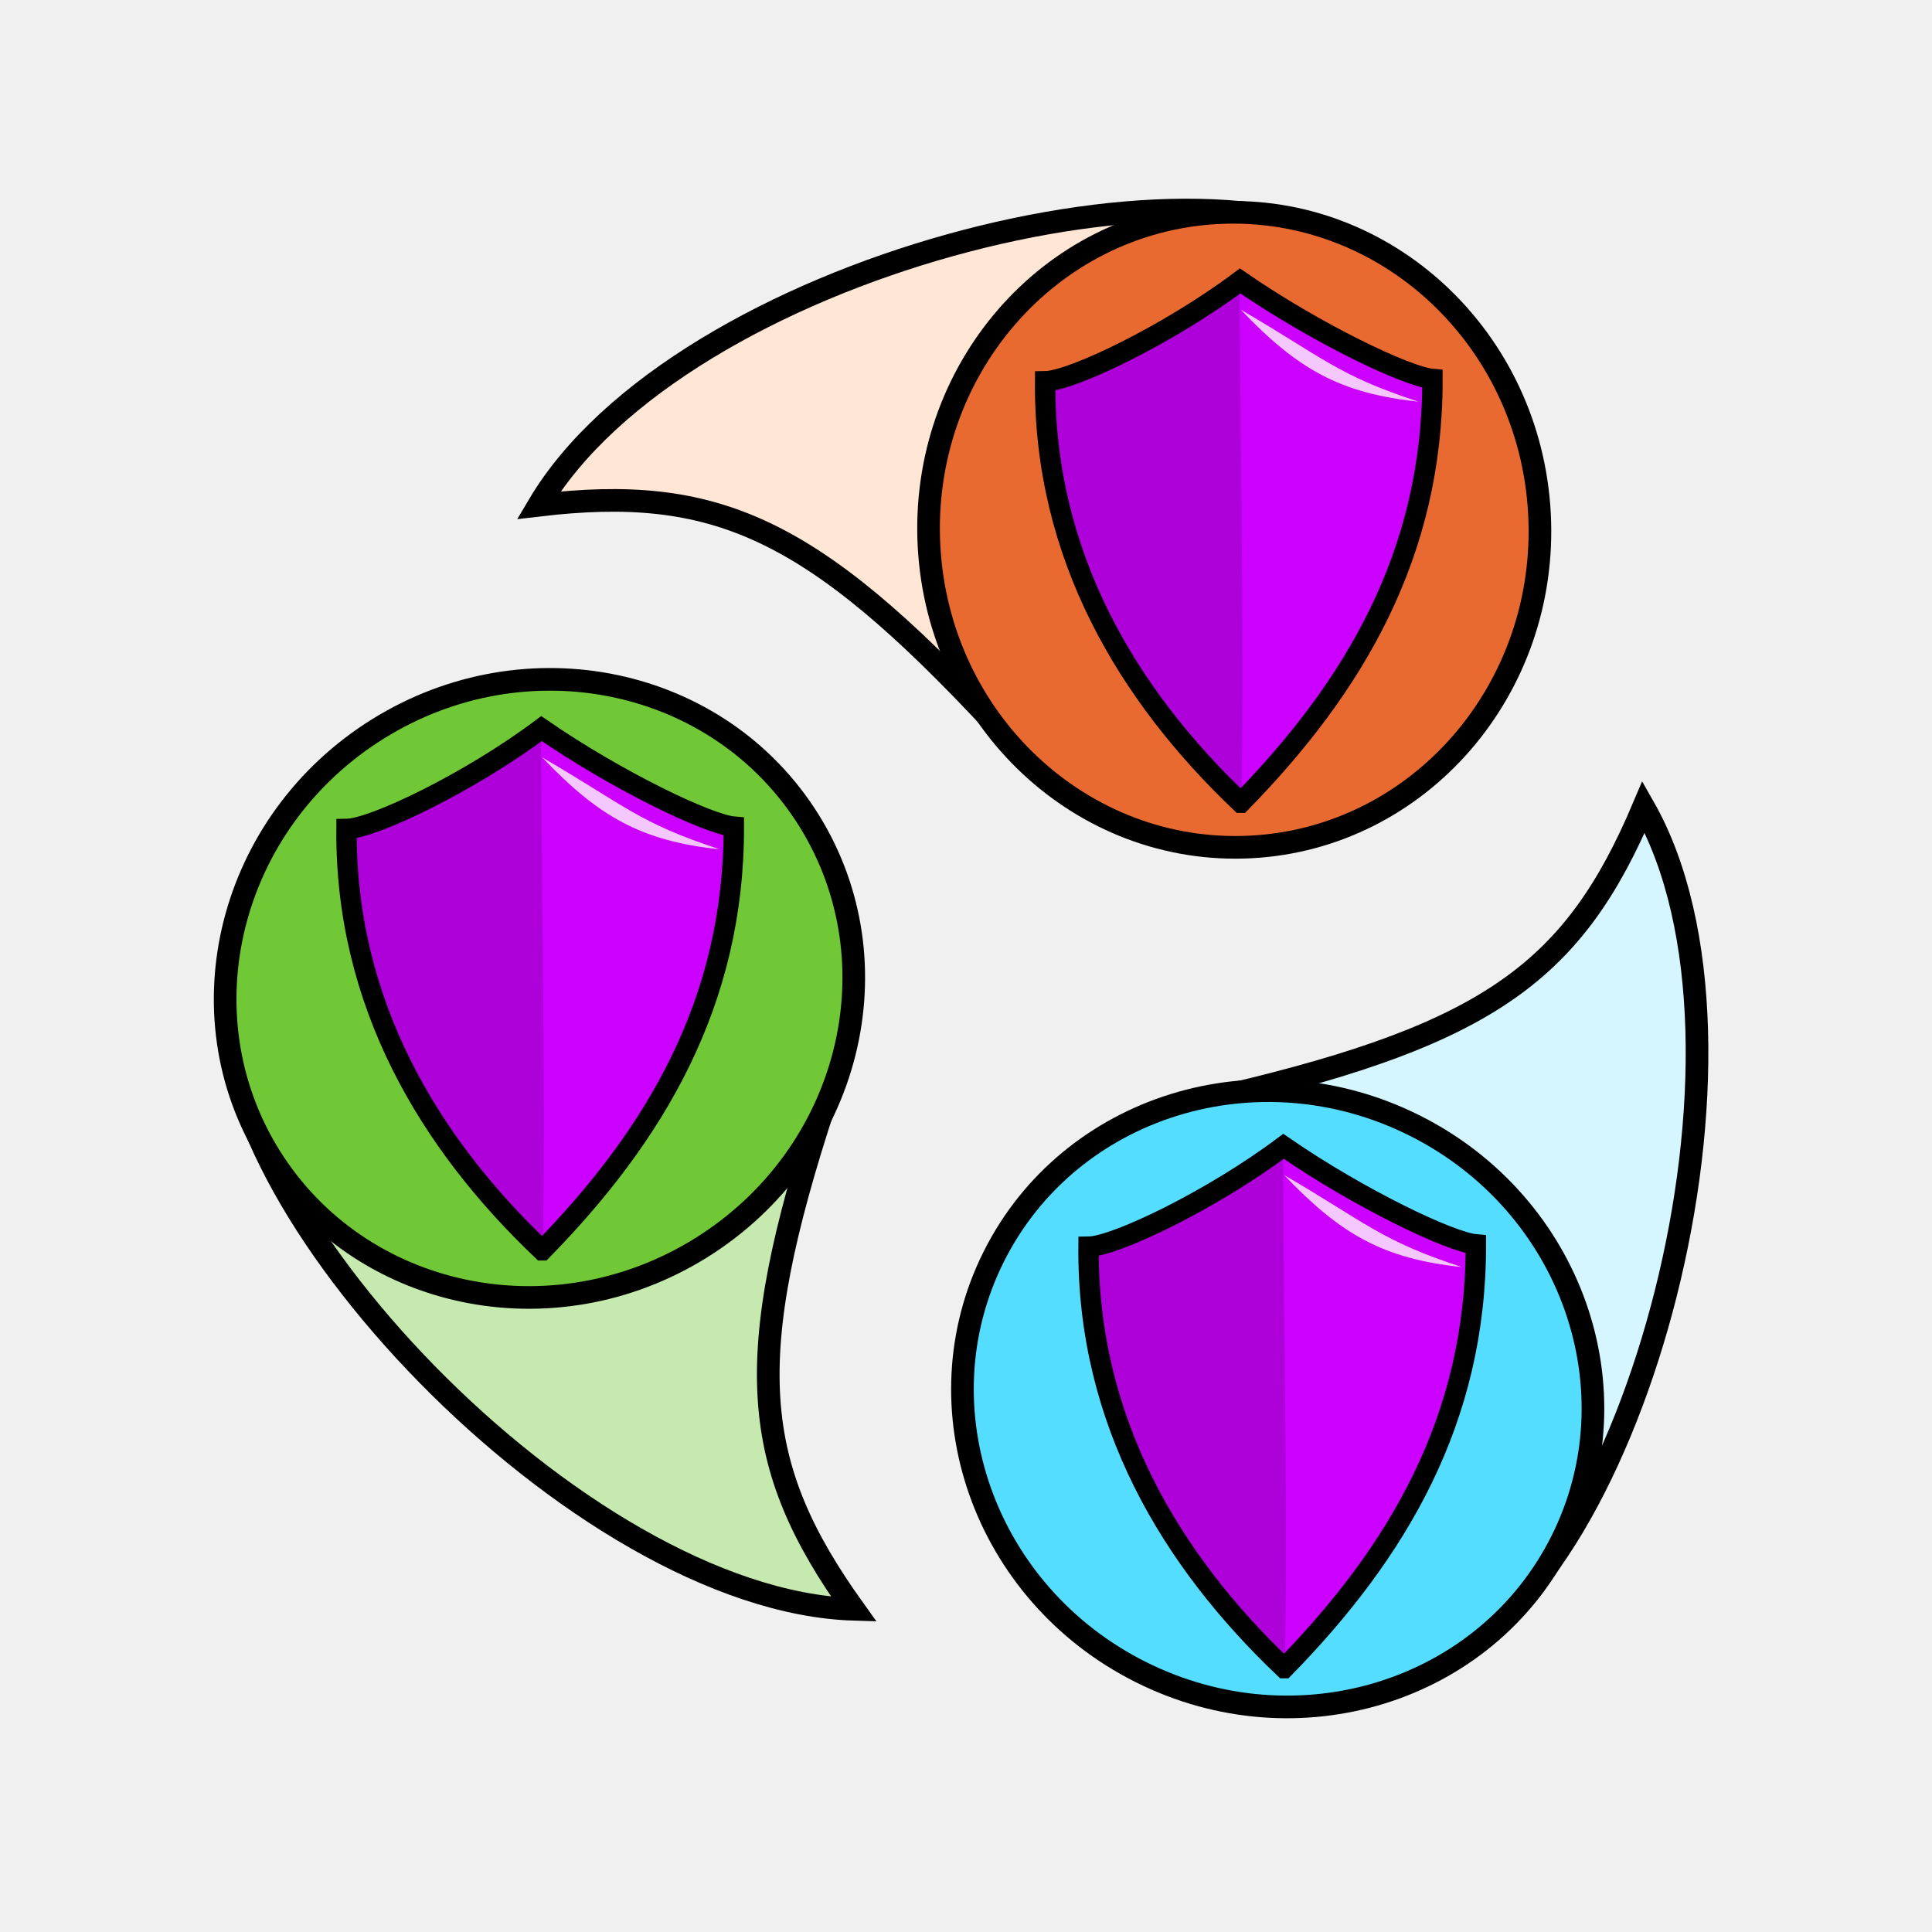
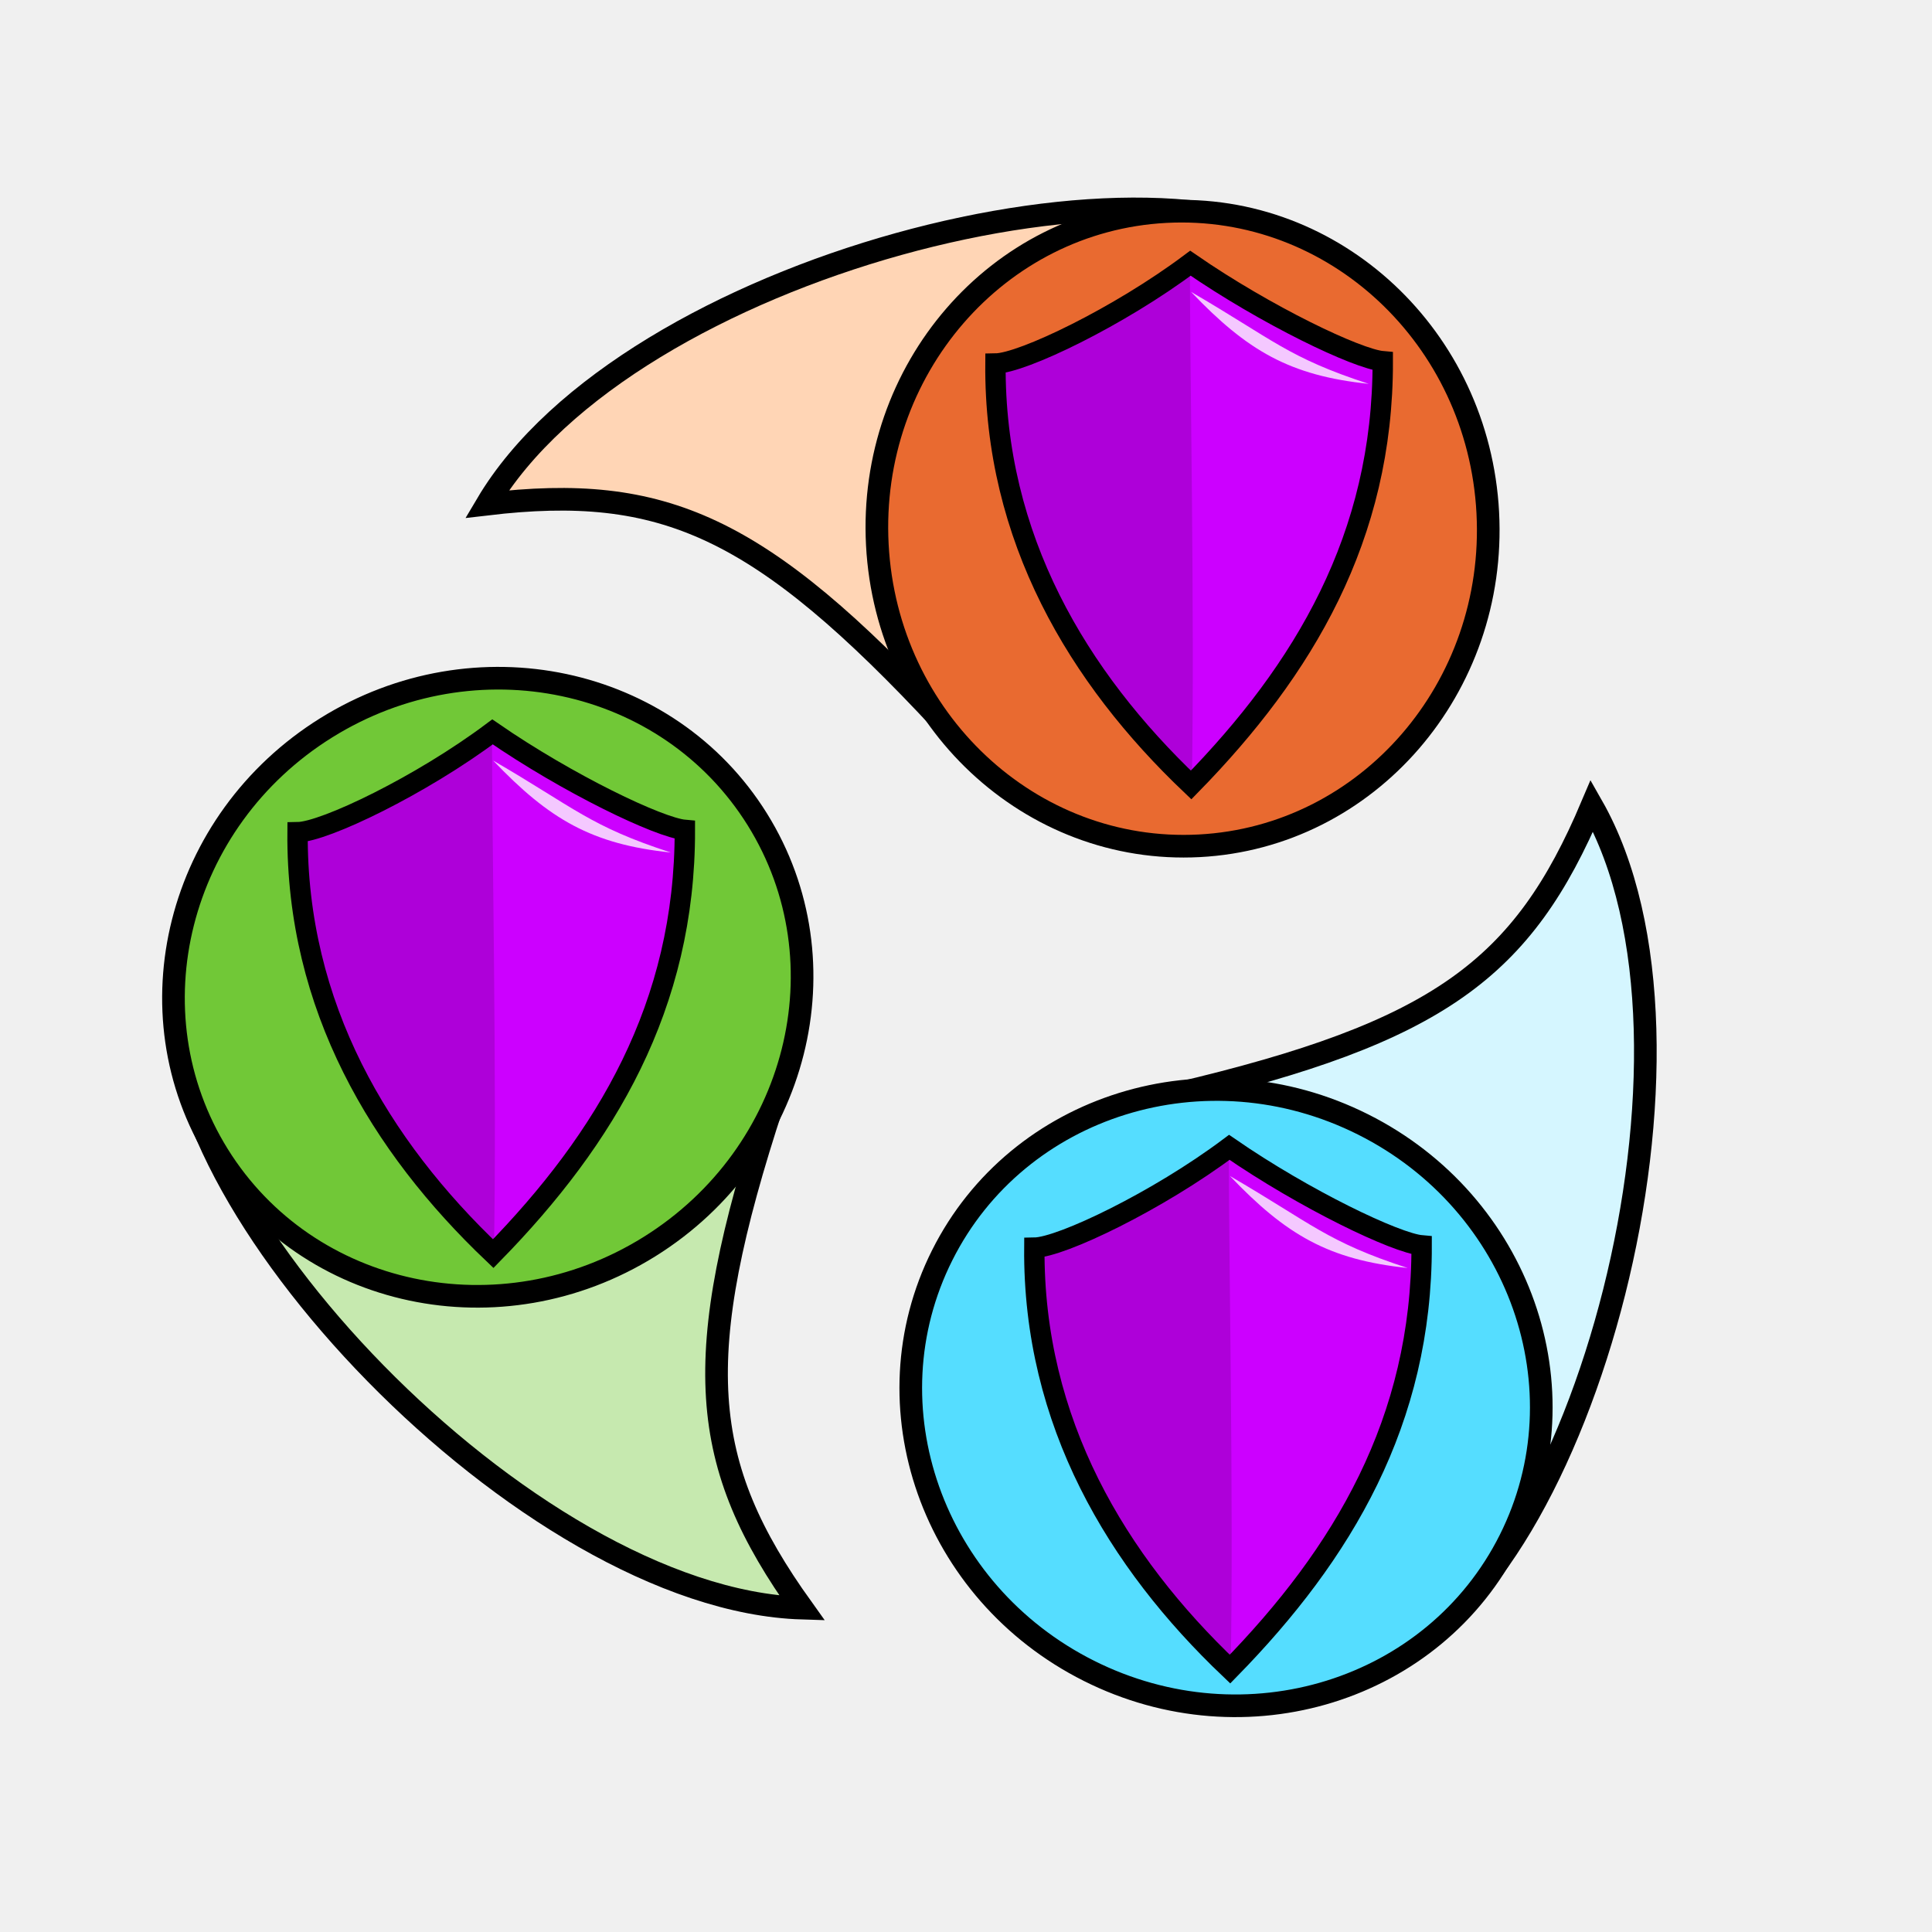
<svg xmlns="http://www.w3.org/2000/svg" version="1.1" viewBox="0 0 64 64">
  <g stroke="#000" stroke-width=".75">
-     <path d="m7.684 32.871c-1.076 6.789 11.46 20.159 20.601 20.439-3.418-4.772-3.756-8.238-0.96-16.739z" fill="#c6e9af" fill-rule="evenodd" />
-     <ellipse transform="matrix(.84886 -.52862 -.52862 -.84886 0 0)" cx="-2.139" cy="-37.24" rx="10.519" ry="10.125" fill="#71c837" stroke-linecap="round" stroke-linejoin="round" />
-     <path d="m47.755 54.966c6.353-2.624 11.222-20.293 6.692-28.238-2.288 5.406-5.07 7.502-13.781 9.551z" fill="#d5f6ff" fill-rule="evenodd" />
-     <ellipse transform="matrix(-.8938 -.44847 -.44847 .8938 0 0)" cx="-58.611" cy="22.434" rx="10.519" ry="10.125" fill="#5df" stroke-linecap="round" stroke-linejoin="round" />
-     <path d="m45.691 8.573c-5.425-4.222-23.187 0.294-27.848 8.163 5.83-0.688 9.027 0.691 15.12 7.247z" fill="#ffe6d5" fill-rule="evenodd" />
-     <ellipse transform="matrix(.052758 .99861 .99861 -.052758 0 0)" cx="19.684" cy="39.903" rx="10.519" ry="10.125" fill="#e96a30" stroke-linecap="round" stroke-linejoin="round" />
+     <path d="m5.971 32.833c-1.076 6.789 11.46 20.159 20.601 20.439-3.418-4.772-3.756-8.238-0.96-16.739z" fill="#c6e9af" fill-rule="evenodd" />
+     <ellipse transform="matrix(.84886 -.52862 -.52862 -.84886 0 0)" cx="-3.572" cy="-36.303" rx="10.519" ry="10.125" fill="#71c837" stroke-linecap="round" stroke-linejoin="round" />
+     <path d="m46.043 54.929c6.353-2.624 11.222-20.293 6.692-28.238-2.288 5.406-5.07 7.502-13.781 9.551z" fill="#d5f6ff" fill-rule="evenodd" />
+     <ellipse transform="matrix(-.8938 -.44847 -.44847 .8938 0 0)" cx="-57.064" cy="23.168" rx="10.519" ry="10.125" fill="#5df" stroke-linecap="round" stroke-linejoin="round" />
+     <path d="m43.979 8.536c-5.425-4.222-23.187 0.294-27.848 8.163 5.83-0.688 9.027 0.691 15.12 7.247z" fill="#ffd5b5" fill-rule="evenodd" />
+     <ellipse transform="matrix(.052758 .99861 .99861 -.052758 0 0)" cx="19.556" cy="38.195" rx="10.519" ry="10.125" fill="#e96a30" stroke-linecap="round" stroke-linejoin="round" />
  </g>
-   <g transform="matrix(.9 0 0 .9 1.7894 3.2808)" fill-rule="evenodd">
-     <path d="m17.967 42.377c-4.155-3.952-7.251-9.085-7.201-15.511 0.993-0.014 4.551-1.727 7.176-3.694 2.784 1.92 6.141 3.528 7.08 3.609 0.013 6.47-2.904 11.352-7.054 15.596z" fill="#c0f" stroke="#000" stroke-width=".75" />
-     <path d="m17.965 24.229c3.013 1.752 3.567 2.42 6.541 3.386-2.908-0.303-4.476-1.218-6.541-3.386z" fill="#fff" fill-opacity=".785" stroke-width=".314" />
-     <path d="m10.835 26.947c1.162-0.298 5.083-2.302 7.09-3.705-0.017 3.374 0.184 12.809 0.065 19.237-6.456-6.774-7.172-12.224-7.155-15.532z" fill-opacity=".15" stroke-width=".314" />
+   <g transform="translate(-2.7119 -6.4407)" fill-rule="evenodd">
+     <path d="m19.05 47.969c-3.74-3.557-6.526-8.176-6.481-13.96 0.893-0.013 4.096-1.554 6.458-3.324 2.505 1.728 5.527 3.175 6.372 3.248 0.011 5.823-2.614 10.217-6.349 14.036z" fill="#c0f" stroke="#000" stroke-width=".675" />
+     <path d="m19.049 31.635c2.712 1.577 3.21 2.178 5.887 3.047-2.617-0.273-4.029-1.097-5.887-3.047z" fill="#fff" fill-opacity=".785" stroke-width=".282" />
+     <path d="m12.632 34.082c1.046-0.268 4.575-2.072 6.381-3.334-0.015 3.037 0.165 11.528 0.059 17.313-5.811-6.096-6.455-11.002-6.439-13.979z" fill-opacity=".15" stroke-width=".282" />
  </g>
-   <g transform="matrix(.9 0 0 .9 24.932 -11.549)" fill-rule="evenodd">
-     <path d="m17.967 42.377c-4.155-3.952-7.251-9.085-7.201-15.511 0.993-0.014 4.551-1.727 7.176-3.694 2.784 1.92 6.141 3.528 7.08 3.609 0.013 6.47-2.904 11.352-7.054 15.596z" fill="#c0f" stroke="#000" stroke-width=".75" />
-     <path d="m17.965 24.229c3.013 1.752 3.567 2.42 6.541 3.386-2.908-0.303-4.476-1.218-6.541-3.386z" fill="#fff" fill-opacity=".785" stroke-width=".314" />
-     <path d="m10.835 26.947c1.162-0.298 5.083-2.302 7.09-3.705-0.017 3.374 0.184 12.809 0.065 19.237-6.456-6.774-7.172-12.224-7.155-15.532z" fill-opacity=".15" stroke-width=".314" />
+   <g transform="translate(21.695 7.322)" fill-rule="evenodd">
+     <path d="m19.05 47.969c-3.74-3.557-6.526-8.176-6.481-13.96 0.893-0.013 4.096-1.554 6.458-3.324 2.505 1.728 5.527 3.175 6.372 3.248 0.011 5.823-2.614 10.217-6.349 14.036z" fill="#c0f" stroke="#000" stroke-width=".675" />
+     <path d="m19.049 31.635c2.712 1.577 3.21 2.178 5.887 3.047-2.617-0.273-4.029-1.097-5.887-3.047z" fill="#fff" fill-opacity=".785" stroke-width=".282" />
+     <path d="m12.632 34.082c1.046-0.268 4.575-2.072 6.381-3.334-0.015 3.037 0.165 11.528 0.059 17.313-5.811-6.096-6.455-11.002-6.439-13.979z" fill-opacity=".15" stroke-width=".282" />
  </g>
-   <g transform="matrix(.9 0 0 .9 26.37 17.119)" fill-rule="evenodd">
-     <path d="m17.967 42.377c-4.155-3.952-7.251-9.085-7.201-15.511 0.993-0.014 4.551-1.727 7.176-3.694 2.784 1.92 6.141 3.528 7.08 3.609 0.013 6.47-2.904 11.352-7.054 15.596z" fill="#c0f" stroke="#000" stroke-width=".75" />
-     <path d="m17.965 24.229c3.013 1.752 3.567 2.42 6.541 3.386-2.908-0.303-4.476-1.218-6.541-3.386z" fill="#fff" fill-opacity=".785" stroke-width=".314" />
-     <path d="m10.835 26.947c1.162-0.298 5.083-2.302 7.09-3.705-0.017 3.374 0.184 12.809 0.065 19.237-6.456-6.774-7.172-12.224-7.155-15.532z" fill-opacity=".15" stroke-width=".314" />
+   <g transform="translate(20.407 -21.966)" fill-rule="evenodd">
+     <path d="m19.05 47.969c-3.74-3.557-6.526-8.176-6.481-13.96 0.893-0.013 4.096-1.554 6.458-3.324 2.505 1.728 5.527 3.175 6.372 3.248 0.011 5.823-2.614 10.217-6.349 14.036z" fill="#c0f" stroke="#000" stroke-width=".675" />
+     <path d="m19.049 31.635c2.712 1.577 3.21 2.178 5.887 3.047-2.617-0.273-4.029-1.097-5.887-3.047z" fill="#fff" fill-opacity=".785" stroke-width=".282" />
+     <path d="m12.632 34.082c1.046-0.268 4.575-2.072 6.381-3.334-0.015 3.037 0.165 11.528 0.059 17.313-5.811-6.096-6.455-11.002-6.439-13.979z" fill-opacity=".15" stroke-width=".282" />
  </g>
</svg>
